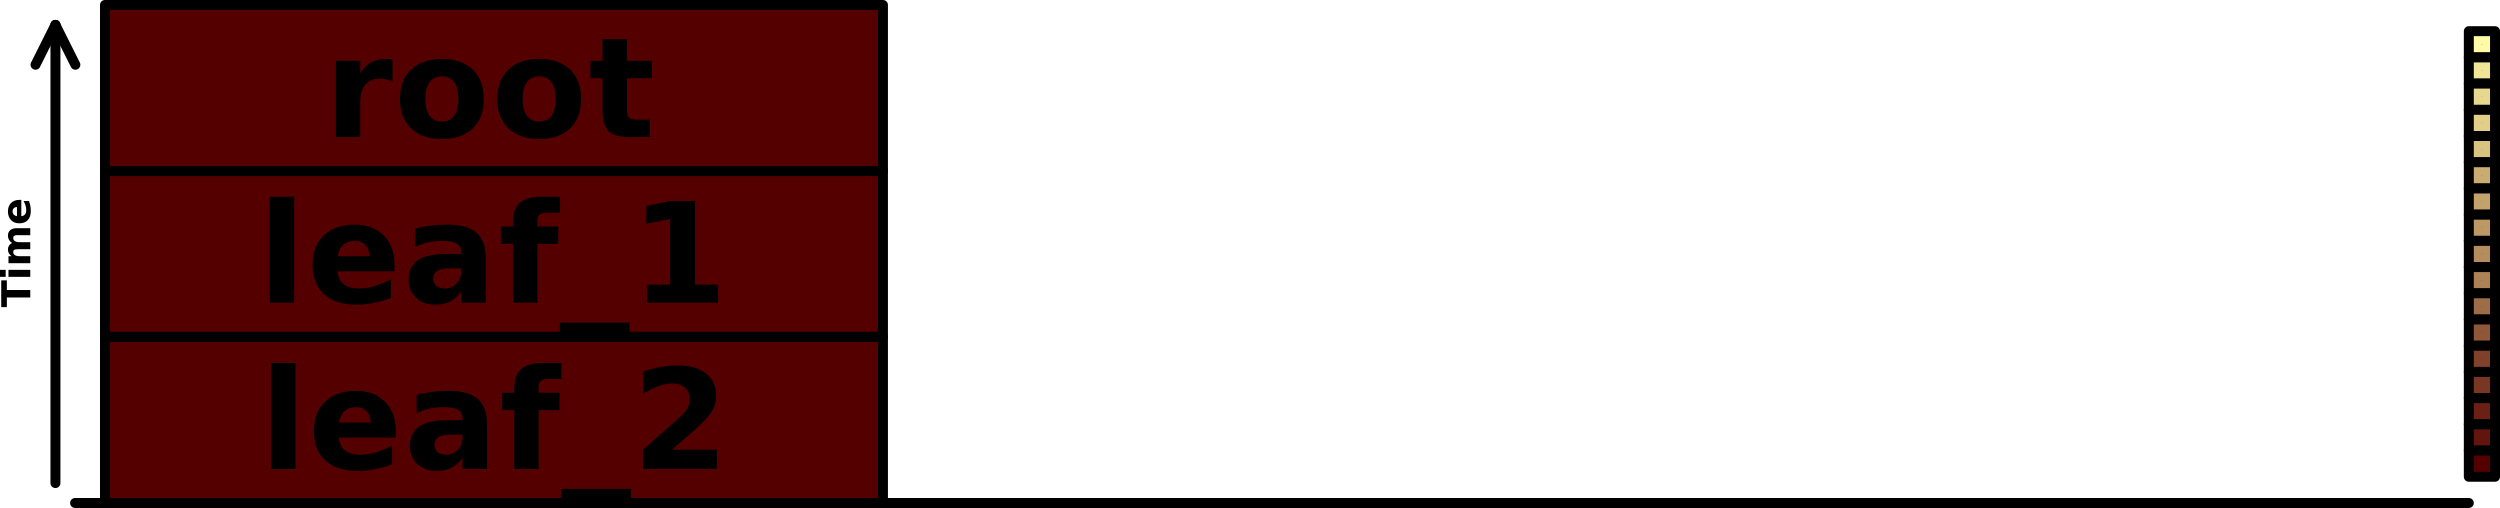
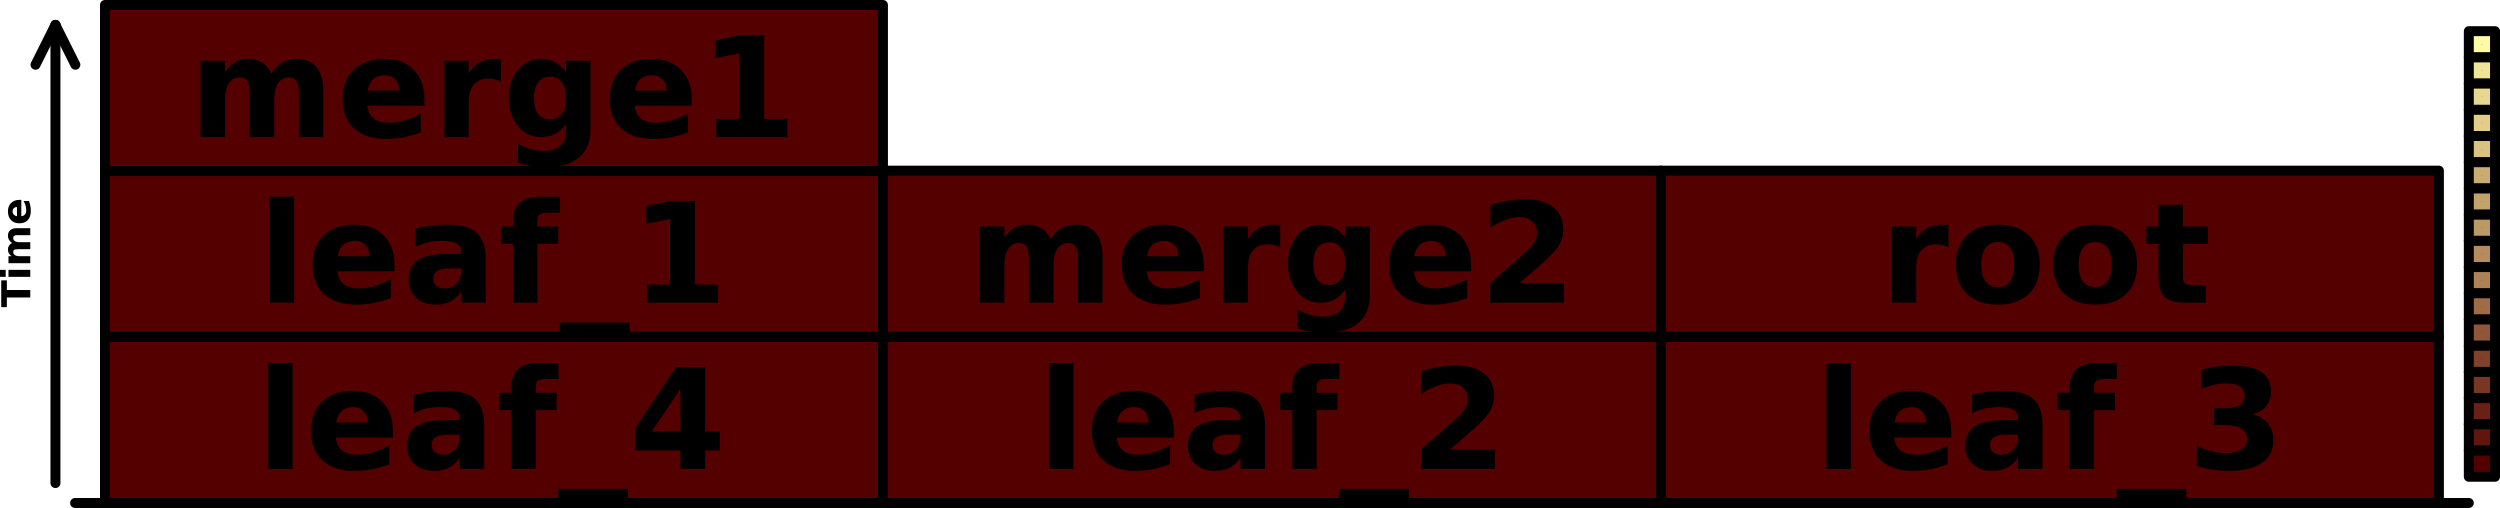
<svg xmlns="http://www.w3.org/2000/svg" xmlns:xlink="http://www.w3.org/1999/xlink" width="502pt" height="102pt" viewBox="0 0 502 102" version="1.1">
  <defs>
    <g>
      <symbol overflow="visible" id="glyph0-0">
        <path style="stroke:none;" d="M 1.422 -0.406 L -5.641 -0.406 L -5.641 -4.406 L 1.422 -4.406 Z M 0.969 -0.844 L 0.969 -3.953 L -5.188 -3.953 L -5.188 -0.844 Z M 0.969 -0.844 " />
      </symbol>
      <symbol overflow="visible" id="glyph0-1">
        <path style="stroke:none;" d="M -5.828 -0.047 L -5.828 -5.422 L -4.703 -5.422 L -4.703 -3.484 L 0 -3.484 L 0 -1.984 L -4.703 -1.984 L -4.703 -0.047 Z M -5.828 -0.047 " />
      </symbol>
      <symbol overflow="visible" id="glyph0-2">
        <path style="stroke:none;" d="M -4.375 -0.672 L -4.375 -2.078 L 0 -2.078 L 0 -0.672 Z M -6.078 -0.672 L -6.078 -2.078 L -4.938 -2.078 L -4.938 -0.672 Z M -6.078 -0.672 " />
      </symbol>
      <symbol overflow="visible" id="glyph0-3">
        <path style="stroke:none;" d="M -3.656 -4.734 C -3.926 -4.91 -4.129 -5.117 -4.266 -5.359 C -4.41 -5.598 -4.484 -5.863 -4.484 -6.156 C -4.484 -6.664 -4.328 -7.051 -4.016 -7.312 C -3.703 -7.57 -3.254 -7.703 -2.672 -7.703 L 0 -7.703 L 0 -6.297 L -2.281 -6.297 C -2.312 -6.297 -2.344 -6.297 -2.375 -6.297 C -2.414 -6.305 -2.473 -6.312 -2.547 -6.312 C -2.859 -6.312 -3.082 -6.266 -3.219 -6.172 C -3.352 -6.078 -3.422 -5.93 -3.422 -5.734 C -3.422 -5.461 -3.312 -5.254 -3.094 -5.109 C -2.875 -4.961 -2.562 -4.891 -2.156 -4.891 L 0 -4.891 L 0 -3.484 L -2.281 -3.484 C -2.77 -3.484 -3.082 -3.441 -3.219 -3.359 C -3.352 -3.273 -3.422 -3.125 -3.422 -2.906 C -3.422 -2.645 -3.312 -2.441 -3.094 -2.297 C -2.875 -2.148 -2.562 -2.078 -2.156 -2.078 L 0 -2.078 L 0 -0.672 L -4.375 -0.672 L -4.375 -2.078 L -3.734 -2.078 C -3.984 -2.242 -4.172 -2.438 -4.297 -2.656 C -4.422 -2.883 -4.484 -3.133 -4.484 -3.406 C -4.484 -3.707 -4.41 -3.973 -4.266 -4.203 C -4.117 -4.43 -3.914 -4.609 -3.656 -4.734 Z M -3.656 -4.734 " />
      </symbol>
      <symbol overflow="visible" id="glyph0-4">
        <path style="stroke:none;" d="M -2.203 -5.047 L -1.797 -5.047 L -1.797 -1.766 C -1.473 -1.805 -1.227 -1.926 -1.062 -2.125 C -0.895 -2.332 -0.812 -2.617 -0.812 -2.984 C -0.812 -3.273 -0.852 -3.57 -0.938 -3.875 C -1.031 -4.188 -1.164 -4.504 -1.344 -4.828 L -0.266 -4.828 C -0.141 -4.504 -0.047 -4.176 0.016 -3.844 C 0.078 -3.508 0.109 -3.176 0.109 -2.844 C 0.109 -2.051 -0.086 -1.438 -0.484 -1 C -0.891 -0.562 -1.457 -0.344 -2.188 -0.344 C -2.895 -0.344 -3.453 -0.555 -3.859 -0.984 C -4.273 -1.422 -4.484 -2.016 -4.484 -2.766 C -4.484 -3.453 -4.273 -4.004 -3.859 -4.422 C -3.441 -4.836 -2.891 -5.047 -2.203 -5.047 Z M -2.672 -3.609 C -2.93 -3.609 -3.141 -3.531 -3.297 -3.375 C -3.461 -3.219 -3.547 -3.016 -3.547 -2.766 C -3.547 -2.492 -3.469 -2.27 -3.312 -2.094 C -3.164 -1.926 -2.953 -1.82 -2.672 -1.781 Z M -2.672 -3.609 " />
      </symbol>
      <symbol overflow="visible" id="glyph1-0">
        <path style="stroke:none;" d="M 0 0.016 L 0 -0.062 L 0.047 -0.062 L 0.047 0.016 Z M 0.016 0.016 L 0.047 0.016 L 0.047 -0.047 L 0.016 -0.047 Z M 0.016 0.016 " />
      </symbol>
      <symbol overflow="visible" id="glyph1-1">
        <path style="stroke:none;" d="M 0.016 -0.016 L 0.016 -0.062 L 0.031 -0.062 L 0.031 -0.016 L 0.047 -0.016 L 0.047 0 L 0.016 0 Z M 0.016 -0.016 " />
      </symbol>
      <symbol overflow="visible" id="glyph1-2">
        <path style="stroke:none;" d="M 0.016 -0.016 L 0.016 0 Z M 0.016 -0.016 " />
      </symbol>
      <symbol overflow="visible" id="glyph1-3">
        <path style="stroke:none;" d="M 0.016 -0.016 L 0.047 -0.016 L 0.047 0 L 0 0 L 0 -0.016 L 0.031 -0.031 C 0.031 -0.031 0.031 -0.035 0.031 -0.047 C 0.02 -0.047 0.016 -0.047 0.016 -0.047 C 0.016 -0.047 0.008 -0.047 0 -0.047 L 0 -0.062 C 0.008 -0.062 0.016 -0.062 0.016 -0.062 C 0.016 -0.062 0.02 -0.062 0.031 -0.062 C 0.031 -0.062 0.031 -0.055 0.031 -0.047 C 0.039 -0.047 0.047 -0.047 0.047 -0.047 C 0.047 -0.035 0.047 -0.031 0.047 -0.031 C 0.047 -0.031 0.039 -0.023 0.031 -0.016 Z M 0.016 -0.016 " />
      </symbol>
      <symbol overflow="visible" id="glyph1-4">
        <path style="stroke:none;" d="M 0.062 0 C 0.062 0 0.055 0 0.047 0 C 0.047 0 0.039 0 0.031 0 C 0.02 0 0.008 0 0 0 C 0 -0.008 0 -0.02 0 -0.031 C 0 -0.039 0 -0.047 0 -0.047 C 0.008 -0.055 0.02 -0.062 0.031 -0.062 C 0.039 -0.062 0.047 -0.062 0.047 -0.062 C 0.047 -0.062 0.051 -0.062 0.062 -0.062 L 0.062 -0.047 C 0.051 -0.047 0.047 -0.047 0.047 -0.047 C 0.035 -0.047 0.023 -0.047 0.016 -0.047 C 0.016 -0.047 0.016 -0.039 0.016 -0.031 C 0.016 -0.02 0.016 -0.016 0.016 -0.016 C 0.023 -0.016 0.031 -0.016 0.031 -0.016 C 0.039 -0.016 0.047 -0.016 0.047 -0.016 L 0.031 -0.016 L 0.031 -0.031 L 0.062 -0.031 Z M 0.062 0 " />
      </symbol>
      <symbol overflow="visible" id="glyph1-5">
        <path style="stroke:none;" d="M 0.031 -0.047 L 0.016 -0.016 L 0.031 -0.016 Z M 0.031 -0.062 L 0.047 -0.062 L 0.047 0 L 0.031 0 L 0.031 -0.016 L 0 -0.016 L 0 -0.031 Z M 0.031 -0.062 " />
      </symbol>
      <symbol overflow="visible" id="glyph1-6">
        <path style="stroke:none;" d="M 0.016 -0.062 L 0.047 -0.062 L 0.047 -0.047 L 0.016 -0.047 C 0.023 -0.047 0.031 -0.047 0.031 -0.047 C 0.039 -0.047 0.047 -0.039 0.047 -0.031 C 0.047 -0.031 0.047 -0.023 0.047 -0.016 C 0.047 -0.016 0.039 -0.008 0.031 0 C 0.02 0 0.016 0 0.016 0 C 0.016 0 0.008 0 0 0 L 0 -0.016 C 0.008 -0.016 0.016 -0.016 0.016 -0.016 C 0.016 -0.016 0.02 -0.016 0.031 -0.016 C 0.031 -0.023 0.031 -0.031 0.031 -0.031 C 0.02 -0.031 0.016 -0.031 0.016 -0.031 Z M 0.016 -0.062 " />
      </symbol>
      <symbol overflow="visible" id="glyph1-7">
        <path style="stroke:none;" d="M 0.031 -0.031 C 0.031 -0.031 0.023 -0.031 0.016 -0.031 C 0.016 -0.031 0.016 -0.023 0.016 -0.016 C 0.023 -0.016 0.031 -0.016 0.031 -0.016 C 0.031 -0.023 0.031 -0.031 0.031 -0.031 Z M 0.047 -0.062 L 0.047 -0.047 C 0.047 -0.047 0.039 -0.047 0.031 -0.047 C 0.031 -0.047 0.023 -0.047 0.016 -0.047 C 0.016 -0.047 0.016 -0.039 0.016 -0.031 C 0.023 -0.039 0.031 -0.047 0.031 -0.047 C 0.039 -0.047 0.047 -0.039 0.047 -0.031 C 0.047 -0.031 0.047 -0.023 0.047 -0.016 C 0.047 -0.016 0.047 -0.008 0.047 0 C 0.047 0 0.039 0 0.031 0 C 0.02 0 0.008 0 0 0 C 0 -0.008 0 -0.02 0 -0.031 C 0 -0.039 0 -0.047 0 -0.047 C 0.008 -0.055 0.02 -0.062 0.031 -0.062 C 0.039 -0.062 0.047 -0.062 0.047 -0.062 Z M 0.047 -0.062 " />
      </symbol>
      <symbol overflow="visible" id="glyph1-8">
        <path style="stroke:none;" d="M 0 -0.062 L 0.047 -0.062 L 0.047 -0.047 L 0.031 0 L 0.016 0 L 0.031 -0.047 L 0 -0.047 Z M 0 -0.062 " />
      </symbol>
      <symbol overflow="visible" id="glyph1-9">
        <path style="stroke:none;" d="M 0 0 L 0 -0.016 C 0.008 -0.016 0.016 -0.016 0.016 -0.016 C 0.023 -0.016 0.031 -0.016 0.031 -0.016 C 0.031 -0.016 0.031 -0.02 0.031 -0.031 C 0.031 -0.02 0.031 -0.016 0.031 -0.016 C 0.02 -0.016 0.008 -0.016 0 -0.016 C 0 -0.023 0 -0.035 0 -0.047 C 0.008 -0.055 0.02 -0.062 0.031 -0.062 C 0.031 -0.062 0.031 -0.055 0.031 -0.047 C 0.039 -0.047 0.047 -0.039 0.047 -0.031 C 0.047 -0.02 0.039 -0.008 0.031 0 C 0.02 0 0.016 0 0.016 0 C 0.016 0 0.008 0 0 0 Z M 0.031 -0.031 C 0.031 -0.031 0.031 -0.035 0.031 -0.047 C 0.02 -0.047 0.016 -0.047 0.016 -0.047 C 0.016 -0.035 0.016 -0.031 0.016 -0.031 C 0.016 -0.031 0.02 -0.031 0.031 -0.031 Z M 0.031 -0.031 " />
      </symbol>
      <symbol overflow="visible" id="glyph1-10">
        <path style="stroke:none;" d="M 0.031 -0.031 C 0.039 -0.031 0.047 -0.023 0.047 -0.016 C 0.047 -0.004 0.039 0 0.031 0 C 0.02 0 0.016 0 0.016 0 C 0.016 0 0.008 0 0 0 L 0 -0.016 C 0.008 -0.016 0.016 -0.016 0.016 -0.016 C 0.023 -0.016 0.031 -0.016 0.031 -0.016 C 0.031 -0.023 0.023 -0.031 0.016 -0.031 C 0.023 -0.031 0.031 -0.031 0.031 -0.031 C 0.031 -0.039 0.031 -0.047 0.031 -0.047 C 0.031 -0.047 0.023 -0.047 0.016 -0.047 C 0.016 -0.047 0.008 -0.047 0 -0.047 L 0 -0.062 C 0.008 -0.062 0.016 -0.062 0.016 -0.062 C 0.016 -0.062 0.02 -0.062 0.031 -0.062 C 0.031 -0.062 0.031 -0.055 0.031 -0.047 C 0.039 -0.047 0.047 -0.047 0.047 -0.047 C 0.047 -0.047 0.047 -0.039 0.047 -0.031 C 0.047 -0.031 0.039 -0.031 0.031 -0.031 Z M 0.031 -0.031 " />
      </symbol>
      <symbol overflow="visible" id="glyph2-0">
        <path style="stroke:none;" d="M 1.391 4.953 L 1.391 -19.75 L 15.391 -19.75 L 15.391 4.953 Z M 2.969 3.391 L 13.844 3.391 L 13.844 -18.172 L 2.969 -18.172 Z M 2.969 3.391 " />
      </symbol>
      <symbol overflow="visible" id="glyph2-1">
        <path style="stroke:none;" d="M 2.359 -21.281 L 7.25 -21.281 L 7.25 0 L 2.359 0 Z M 2.359 -21.281 " />
      </symbol>
      <symbol overflow="visible" id="glyph2-2">
        <path style="stroke:none;" d="M 17.641 -7.703 L 17.641 -6.297 L 6.188 -6.297 C 6.312 -5.148 6.727 -4.289 7.438 -3.719 C 8.145 -3.145 9.141 -2.859 10.422 -2.859 C 11.453 -2.859 12.504 -3.008 13.578 -3.312 C 14.66 -3.625 15.77 -4.086 16.906 -4.703 L 16.906 -0.938 C 15.75 -0.5 14.594 -0.172 13.438 0.047 C 12.281 0.273 11.125 0.391 9.969 0.391 C 7.195 0.391 5.039 -0.312 3.5 -1.719 C 1.969 -3.125 1.203 -5.098 1.203 -7.641 C 1.203 -10.141 1.957 -12.102 3.469 -13.531 C 4.977 -14.969 7.051 -15.688 9.688 -15.688 C 12.094 -15.688 14.02 -14.957 15.469 -13.5 C 16.914 -12.051 17.641 -10.117 17.641 -7.703 Z M 12.609 -9.328 C 12.609 -10.254 12.336 -11 11.797 -11.562 C 11.254 -12.133 10.547 -12.422 9.672 -12.422 C 8.723 -12.422 7.953 -12.156 7.359 -11.625 C 6.766 -11.094 6.395 -10.328 6.25 -9.328 Z M 12.609 -9.328 " />
      </symbol>
      <symbol overflow="visible" id="glyph2-3">
        <path style="stroke:none;" d="M 9.219 -6.891 C 8.195 -6.891 7.426 -6.719 6.906 -6.375 C 6.395 -6.031 6.141 -5.52 6.141 -4.844 C 6.141 -4.219 6.348 -3.727 6.766 -3.375 C 7.18 -3.031 7.754 -2.859 8.484 -2.859 C 9.41 -2.859 10.188 -3.188 10.812 -3.844 C 11.445 -4.508 11.766 -5.336 11.766 -6.328 L 11.766 -6.891 Z M 16.688 -8.734 L 16.688 0 L 11.766 0 L 11.766 -2.266 C 11.109 -1.336 10.367 -0.66 9.547 -0.234 C 8.723 0.18 7.723 0.391 6.547 0.391 C 4.961 0.391 3.676 -0.066 2.688 -0.984 C 1.695 -1.91 1.203 -3.113 1.203 -4.594 C 1.203 -6.383 1.816 -7.695 3.047 -8.531 C 4.285 -9.375 6.227 -9.797 8.875 -9.797 L 11.766 -9.797 L 11.766 -10.188 C 11.766 -10.957 11.457 -11.52 10.844 -11.875 C 10.227 -12.238 9.273 -12.422 7.984 -12.422 C 6.93 -12.422 5.953 -12.316 5.047 -12.109 C 4.148 -11.898 3.316 -11.586 2.547 -11.172 L 2.547 -14.906 C 3.586 -15.156 4.633 -15.348 5.688 -15.484 C 6.75 -15.617 7.812 -15.688 8.875 -15.688 C 11.633 -15.688 13.625 -15.141 14.844 -14.047 C 16.07 -12.961 16.688 -11.191 16.688 -8.734 Z M 16.688 -8.734 " />
      </symbol>
      <symbol overflow="visible" id="glyph2-4">
        <path style="stroke:none;" d="M 12.422 -21.281 L 12.422 -18.062 L 9.719 -18.062 C 9.031 -18.062 8.547 -17.938 8.266 -17.688 C 7.992 -17.438 7.859 -17 7.859 -16.375 L 7.859 -15.312 L 12.047 -15.312 L 12.047 -11.812 L 7.859 -11.812 L 7.859 0 L 2.969 0 L 2.969 -11.812 L 0.531 -11.812 L 0.531 -15.312 L 2.969 -15.312 L 2.969 -16.375 C 2.969 -18.039 3.43 -19.273 4.359 -20.078 C 5.285 -20.879 6.727 -21.281 8.688 -21.281 Z M 12.422 -21.281 " />
      </symbol>
      <symbol overflow="visible" id="glyph2-5">
        <path style="stroke:none;" d="M 14 4 L 14 6.609 L 0 6.609 L 0 4 Z M 14 4 " />
      </symbol>
      <symbol overflow="visible" id="glyph2-6">
-         <path style="stroke:none;" d="M 8.062 -3.875 L 17.047 -3.875 L 17.047 0 L 2.219 0 L 2.219 -3.875 L 9.672 -10.453 C 10.336 -11.047 10.828 -11.629 11.141 -12.203 C 11.461 -12.785 11.625 -13.383 11.625 -14 C 11.625 -14.957 11.301 -15.727 10.656 -16.312 C 10.008 -16.895 9.156 -17.188 8.094 -17.188 C 7.27 -17.188 6.367 -17.008 5.391 -16.656 C 4.422 -16.312 3.379 -15.789 2.266 -15.094 L 2.266 -19.578 C 3.453 -19.973 4.625 -20.27 5.781 -20.469 C 6.938 -20.676 8.07 -20.781 9.188 -20.781 C 11.633 -20.781 13.531 -20.242 14.875 -19.172 C 16.227 -18.098 16.906 -16.598 16.906 -14.672 C 16.906 -13.555 16.617 -12.52 16.047 -11.562 C 15.473 -10.602 14.266 -9.316 12.422 -7.703 Z M 8.062 -3.875 " />
+         <path style="stroke:none;" d="M 10.312 -16.078 L 4.547 -7.531 L 10.312 -7.531 Z M 9.438 -20.406 L 15.281 -20.406 L 15.281 -7.531 L 18.203 -7.531 L 18.203 -3.719 L 15.281 -3.719 L 15.281 0 L 10.312 0 L 10.312 -3.719 L 1.266 -3.719 L 1.266 -8.234 Z M 9.438 -20.406 " />
      </symbol>
      <symbol overflow="visible" id="glyph2-7">
        <path style="stroke:none;" d="M 3.281 -3.641 L 7.938 -3.641 L 7.938 -16.828 L 3.156 -15.844 L 3.156 -19.422 L 7.906 -20.406 L 12.906 -20.406 L 12.906 -3.641 L 17.562 -3.641 L 17.562 0 L 3.281 0 Z M 3.281 -3.641 " />
      </symbol>
      <symbol overflow="visible" id="glyph2-8">
+         <path style="stroke:none;" d="M 16.547 -12.766 C 17.16 -13.711 17.895 -14.438 18.75 -14.938 C 19.602 -15.438 20.539 -15.688 21.562 -15.688 C 23.32 -15.688 24.66 -15.141 25.578 -14.047 C 26.504 -12.961 26.969 -11.391 26.969 -9.328 L 26.969 0 L 22.047 0 L 22.047 -7.984 C 22.047 -8.098 22.047 -8.219 22.047 -8.344 C 22.055 -8.477 22.062 -8.664 22.062 -8.906 C 22.062 -9.988 21.898 -10.77 21.578 -11.25 C 21.266 -11.738 20.754 -11.984 20.047 -11.984 C 19.117 -11.984 18.398 -11.598 17.891 -10.828 C 17.379 -10.066 17.117 -8.961 17.109 -7.516 L 17.109 0 L 12.188 0 L 12.188 -7.984 C 12.188 -9.68 12.039 -10.77 11.75 -11.25 C 11.457 -11.738 10.938 -11.984 10.188 -11.984 C 9.25 -11.984 8.523 -11.598 8.016 -10.828 C 7.504 -10.066 7.25 -8.969 7.25 -7.531 L 7.25 0 L 2.328 0 L 2.328 -15.312 L 7.25 -15.312 L 7.25 -13.078 C 7.852 -13.941 8.539 -14.594 9.312 -15.031 C 10.094 -15.469 10.953 -15.688 11.891 -15.688 C 12.953 -15.688 13.891 -15.43 14.703 -14.922 C 15.516 -14.41 16.129 -13.691 16.547 -12.766 Z M 16.547 -12.766 " />
+       </symbol>
+       <symbol overflow="visible" id="glyph2-9">
        <path style="stroke:none;" d="M 13.734 -11.141 C 13.297 -11.336 12.863 -11.484 12.438 -11.578 C 12.02 -11.68 11.598 -11.734 11.172 -11.734 C 9.91 -11.734 8.941 -11.328 8.266 -10.516 C 7.586 -9.711 7.25 -8.562 7.25 -7.062 L 7.25 0 L 2.359 0 L 2.359 -15.312 L 7.25 -15.312 L 7.25 -12.797 C 7.875 -13.797 8.594 -14.523 9.406 -14.984 C 10.227 -15.453 11.207 -15.688 12.344 -15.688 C 12.508 -15.688 12.688 -15.676 12.875 -15.656 C 13.07 -15.645 13.352 -15.617 13.719 -15.578 Z M 13.734 -11.141 " />
      </symbol>
-       <symbol overflow="visible" id="glyph2-9">
+       <symbol overflow="visible" id="glyph2-10">
+         <path style="stroke:none;" d="M 12.766 -2.594 C 12.098 -1.707 11.359 -1.051 10.547 -0.625 C 9.734 -0.207 8.789 0 7.719 0 C 5.852 0 4.312 -0.734 3.094 -2.203 C 1.875 -3.68 1.266 -5.555 1.266 -7.828 C 1.266 -10.117 1.875 -11.992 3.094 -13.453 C 4.312 -14.922 5.852 -15.656 7.719 -15.656 C 8.789 -15.656 9.734 -15.441 10.547 -15.016 C 11.359 -14.598 12.098 -13.941 12.766 -13.047 L 12.766 -15.312 L 17.688 -15.312 L 17.688 -1.547 C 17.688 0.91 16.91 2.789 15.359 4.094 C 13.805 5.395 11.551 6.047 8.594 6.047 C 7.645 6.047 6.723 5.973 5.828 5.828 C 4.93 5.68 4.031 5.457 3.125 5.156 L 3.125 1.344 C 3.988 1.832 4.828 2.195 5.641 2.438 C 6.461 2.676 7.289 2.797 8.125 2.797 C 9.727 2.797 10.898 2.445 11.641 1.75 C 12.391 1.051 12.766 -0.047 12.766 -1.547 Z M 9.547 -12.125 C 8.535 -12.125 7.742 -11.75 7.172 -11 C 6.609 -10.258 6.328 -9.203 6.328 -7.828 C 6.328 -6.43 6.598 -5.367 7.141 -4.641 C 7.691 -3.922 8.492 -3.562 9.547 -3.562 C 10.566 -3.562 11.359 -3.93 11.922 -4.672 C 12.484 -5.422 12.766 -6.473 12.766 -7.828 C 12.766 -9.203 12.484 -10.258 11.922 -11 C 11.359 -11.75 10.566 -12.125 9.547 -12.125 Z M 9.547 -12.125 " />
+       </symbol>
+       <symbol overflow="visible" id="glyph2-11">
+         <path style="stroke:none;" d="M 8.062 -3.875 L 17.047 -3.875 L 17.047 0 L 2.219 0 L 2.219 -3.875 L 9.672 -10.453 C 10.336 -11.047 10.828 -11.629 11.141 -12.203 C 11.461 -12.785 11.625 -13.383 11.625 -14 C 11.625 -14.957 11.301 -15.727 10.656 -16.312 C 10.008 -16.895 9.156 -17.188 8.094 -17.188 C 7.27 -17.188 6.367 -17.008 5.391 -16.656 C 4.422 -16.312 3.379 -15.789 2.266 -15.094 L 2.266 -19.578 C 3.453 -19.973 4.625 -20.27 5.781 -20.469 C 6.938 -20.676 8.07 -20.781 9.188 -20.781 C 11.633 -20.781 13.531 -20.242 14.875 -19.172 C 16.227 -18.098 16.906 -16.598 16.906 -14.672 C 16.906 -13.555 16.617 -12.52 16.047 -11.562 C 15.473 -10.602 14.266 -9.316 12.422 -7.703 Z M 8.062 -3.875 " />
+       </symbol>
+       <symbol overflow="visible" id="glyph2-12">
+         <path style="stroke:none;" d="M 13.047 -11 C 14.422 -10.645 15.461 -10.023 16.172 -9.141 C 16.891 -8.266 17.25 -7.148 17.25 -5.797 C 17.25 -3.773 16.473 -2.238 14.922 -1.188 C 13.379 -0.133 11.125 0.391 8.156 0.391 C 7.102 0.391 6.051 0.305 5 0.141 C 3.945 -0.023 2.906 -0.273 1.875 -0.609 L 1.875 -4.672 C 2.852 -4.18 3.828 -3.812 4.797 -3.562 C 5.773 -3.312 6.734 -3.188 7.672 -3.188 C 9.066 -3.188 10.133 -3.426 10.875 -3.906 C 11.613 -4.395 11.984 -5.086 11.984 -5.984 C 11.984 -6.922 11.602 -7.625 10.844 -8.094 C 10.082 -8.57 8.961 -8.812 7.484 -8.812 L 5.375 -8.812 L 5.375 -12.203 L 7.594 -12.203 C 8.914 -12.203 9.898 -12.41 10.547 -12.828 C 11.191 -13.242 11.516 -13.875 11.516 -14.719 C 11.516 -15.508 11.195 -16.117 10.562 -16.547 C 9.938 -16.973 9.051 -17.188 7.906 -17.188 C 7.051 -17.188 6.191 -17.086 5.328 -16.891 C 4.461 -16.703 3.602 -16.422 2.75 -16.047 L 2.75 -19.906 C 3.789 -20.195 4.82 -20.414 5.844 -20.562 C 6.863 -20.707 7.863 -20.781 8.844 -20.781 C 11.5 -20.781 13.484 -20.344 14.797 -19.469 C 16.117 -18.602 16.781 -17.297 16.781 -15.547 C 16.781 -14.348 16.461 -13.367 15.828 -12.609 C 15.203 -11.848 14.273 -11.312 13.047 -11 Z M 13.047 -11 " />
+       </symbol>
+       <symbol overflow="visible" id="glyph2-13">
        <path style="stroke:none;" d="M 9.641 -12.188 C 8.555 -12.188 7.727 -11.797 7.156 -11.016 C 6.582 -10.234 6.297 -9.109 6.297 -7.641 C 6.297 -6.172 6.582 -5.047 7.156 -4.266 C 7.727 -3.492 8.555 -3.109 9.641 -3.109 C 10.703 -3.109 11.516 -3.492 12.078 -4.266 C 12.648 -5.047 12.938 -6.172 12.938 -7.641 C 12.938 -9.109 12.648 -10.234 12.078 -11.016 C 11.516 -11.797 10.703 -12.188 9.641 -12.188 Z M 9.641 -15.688 C 12.273 -15.688 14.332 -14.973 15.812 -13.547 C 17.289 -12.129 18.031 -10.16 18.031 -7.641 C 18.031 -5.129 17.289 -3.16 15.812 -1.734 C 14.332 -0.316 12.273 0.391 9.641 0.391 C 6.992 0.391 4.926 -0.316 3.438 -1.734 C 1.945 -3.16 1.203 -5.129 1.203 -7.641 C 1.203 -10.16 1.945 -12.129 3.438 -13.547 C 4.926 -14.973 6.992 -15.688 9.641 -15.688 Z M 9.641 -15.688 " />
      </symbol>
-       <symbol overflow="visible" id="glyph2-10">
+       <symbol overflow="visible" id="glyph2-14">
        <path style="stroke:none;" d="M 7.703 -19.656 L 7.703 -15.312 L 12.75 -15.312 L 12.75 -11.812 L 7.703 -11.812 L 7.703 -5.312 C 7.703 -4.602 7.844 -4.125 8.125 -3.875 C 8.406 -3.625 8.961 -3.5 9.797 -3.5 L 12.312 -3.5 L 12.312 0 L 8.125 0 C 6.188 0 4.812 -0.398 4 -1.203 C 3.195 -2.016 2.797 -3.383 2.797 -5.312 L 2.797 -11.812 L 0.375 -11.812 L 0.375 -15.312 L 2.797 -15.312 L 2.797 -19.656 Z M 7.703 -19.656 " />
      </symbol>
    </g>
  </defs>
  <g id="surface1">
    <path style="fill:none;stroke-width:2;stroke-linecap:round;stroke-linejoin:round;stroke:rgb(0%,0%,0%);stroke-opacity:1;stroke-miterlimit:10;" d="M 11.133 97 L 11.133 5 " />
    <path style="fill:none;stroke-width:2;stroke-linecap:round;stroke-linejoin:round;stroke:rgb(0%,0%,0%);stroke-opacity:1;stroke-miterlimit:10;" d="M 11.133 5 L 7.133 13 " />
    <path style="fill:none;stroke-width:2;stroke-linecap:round;stroke-linejoin:round;stroke:rgb(0%,0%,0%);stroke-opacity:1;stroke-miterlimit:10;" d="M 11.133 5 L 15.133 13 " />
    <g style="fill:rgb(0%,0%,0%);fill-opacity:1;">
      <use xlink:href="#glyph0-1" x="6.078" y="61.719" />
      <use xlink:href="#glyph0-2" x="6.078" y="56.262" />
      <use xlink:href="#glyph0-3" x="6.078" y="53.52" />
      <use xlink:href="#glyph0-4" x="6.078" y="45.184" />
    </g>
    <path style="fill-rule:nonzero;fill:rgb(100%,98.039%,64.706%);fill-opacity:1;stroke-width:2;stroke-linecap:round;stroke-linejoin:round;stroke:rgb(0%,0%,0%);stroke-opacity:1;stroke-miterlimit:10;" d="M 495.738 6.262 L 501 6.262 L 501 11.523 L 495.738 11.523 Z M 495.738 6.262 " />
    <g style="fill:rgb(0%,0%,0%);fill-opacity:1;">
      <use xlink:href="#glyph1-1" x="498.262" y="8.922" />
      <use xlink:href="#glyph1-2" x="498.319" y="8.922" />
      <use xlink:href="#glyph1-3" x="498.35" y="8.922" />
      <use xlink:href="#glyph1-4" x="498.407" y="8.922" />
    </g>
    <path style="fill-rule:nonzero;fill:rgb(94.118%,89.412%,58.824%);fill-opacity:1;stroke-width:2;stroke-linecap:round;stroke-linejoin:round;stroke:rgb(0%,0%,0%);stroke-opacity:1;stroke-miterlimit:10;" d="M 495.738 11.527 L 501 11.527 L 501 16.789 L 495.738 16.789 Z M 495.738 11.527 " />
    <g style="fill:rgb(0%,0%,0%);fill-opacity:1;">
      <use xlink:href="#glyph1-1" x="498.262" y="14.188" />
      <use xlink:href="#glyph1-2" x="498.319" y="14.188" />
      <use xlink:href="#glyph1-5" x="498.35" y="14.188" />
      <use xlink:href="#glyph1-4" x="498.407" y="14.188" />
    </g>
    <path style="fill-rule:nonzero;fill:rgb(90.98%,84.706%,56.078%);fill-opacity:1;stroke-width:2;stroke-linecap:round;stroke-linejoin:round;stroke:rgb(0%,0%,0%);stroke-opacity:1;stroke-miterlimit:10;" d="M 495.738 16.789 L 501 16.789 L 501 22.051 L 495.738 22.051 Z M 495.738 16.789 " />
    <g style="fill:rgb(0%,0%,0%);fill-opacity:1;">
      <use xlink:href="#glyph1-1" x="498.262" y="19.449" />
      <use xlink:href="#glyph1-2" x="498.319" y="19.449" />
      <use xlink:href="#glyph1-6" x="498.35" y="19.449" />
      <use xlink:href="#glyph1-4" x="498.407" y="19.449" />
    </g>
    <path style="fill-rule:nonzero;fill:rgb(88.627%,80.784%,53.725%);fill-opacity:1;stroke-width:2;stroke-linecap:round;stroke-linejoin:round;stroke:rgb(0%,0%,0%);stroke-opacity:1;stroke-miterlimit:10;" d="M 495.738 22.051 L 501 22.051 L 501 27.312 L 495.738 27.312 Z M 495.738 22.051 " />
    <g style="fill:rgb(0%,0%,0%);fill-opacity:1;">
      <use xlink:href="#glyph1-1" x="498.262" y="24.711" />
      <use xlink:href="#glyph1-2" x="498.319" y="24.711" />
      <use xlink:href="#glyph1-7" x="498.35" y="24.711" />
      <use xlink:href="#glyph1-4" x="498.407" y="24.711" />
    </g>
    <path style="fill-rule:nonzero;fill:rgb(85.098%,76.471%,50.588%);fill-opacity:1;stroke-width:2;stroke-linecap:round;stroke-linejoin:round;stroke:rgb(0%,0%,0%);stroke-opacity:1;stroke-miterlimit:10;" d="M 495.738 27.316 L 501 27.316 L 501 32.578 L 495.738 32.578 Z M 495.738 27.316 " />
    <g style="fill:rgb(0%,0%,0%);fill-opacity:1;">
      <use xlink:href="#glyph1-1" x="498.262" y="29.977" />
      <use xlink:href="#glyph1-2" x="498.319" y="29.977" />
      <use xlink:href="#glyph1-8" x="498.35" y="29.977" />
      <use xlink:href="#glyph1-4" x="498.407" y="29.977" />
    </g>
    <path style="fill-rule:nonzero;fill:rgb(79.216%,67.451%,44.706%);fill-opacity:1;stroke-width:2;stroke-linecap:round;stroke-linejoin:round;stroke:rgb(0%,0%,0%);stroke-opacity:1;stroke-miterlimit:10;" d="M 495.738 32.578 L 501 32.578 L 501 37.84 L 495.738 37.84 Z M 495.738 32.578 " />
    <g style="fill:rgb(0%,0%,0%);fill-opacity:1;">
      <use xlink:href="#glyph1-1" x="498.262" y="35.238" />
      <use xlink:href="#glyph1-2" x="498.319" y="35.238" />
      <use xlink:href="#glyph1-9" x="498.35" y="35.238" />
      <use xlink:href="#glyph1-4" x="498.407" y="35.238" />
    </g>
    <path style="fill-rule:nonzero;fill:rgb(76.471%,63.922%,41.961%);fill-opacity:1;stroke-width:2;stroke-linecap:round;stroke-linejoin:round;stroke:rgb(0%,0%,0%);stroke-opacity:1;stroke-miterlimit:10;" d="M 495.738 37.844 L 501 37.844 L 501 43.105 L 495.738 43.105 Z M 495.738 37.844 " />
    <g style="fill:rgb(0%,0%,0%);fill-opacity:1;">
      <use xlink:href="#glyph1-3" x="498.305" y="40.504" />
      <use xlink:href="#glyph1-4" x="498.362" y="40.504" />
    </g>
    <path style="fill-rule:nonzero;fill:rgb(73.725%,59.608%,39.216%);fill-opacity:1;stroke-width:2;stroke-linecap:round;stroke-linejoin:round;stroke:rgb(0%,0%,0%);stroke-opacity:1;stroke-miterlimit:10;" d="M 495.738 43.105 L 501 43.105 L 501 48.367 L 495.738 48.367 Z M 495.738 43.105 " />
    <g style="fill:rgb(0%,0%,0%);fill-opacity:1;">
      <use xlink:href="#glyph1-3" x="498.262" y="45.766" />
      <use xlink:href="#glyph1-2" x="498.319" y="45.766" />
      <use xlink:href="#glyph1-1" x="498.35" y="45.766" />
      <use xlink:href="#glyph1-4" x="498.407" y="45.766" />
    </g>
    <path style="fill-rule:nonzero;fill:rgb(70.588%,54.902%,36.471%);fill-opacity:1;stroke-width:2;stroke-linecap:round;stroke-linejoin:round;stroke:rgb(0%,0%,0%);stroke-opacity:1;stroke-miterlimit:10;" d="M 495.738 48.367 L 501 48.367 L 501 53.629 L 495.738 53.629 Z M 495.738 48.367 " />
    <g style="fill:rgb(0%,0%,0%);fill-opacity:1;">
      <use xlink:href="#glyph1-3" x="498.262" y="51.027" />
      <use xlink:href="#glyph1-2" x="498.319" y="51.027" />
      <use xlink:href="#glyph1-3" x="498.35" y="51.027" />
      <use xlink:href="#glyph1-4" x="498.407" y="51.027" />
    </g>
    <path style="fill-rule:nonzero;fill:rgb(68.235%,50.98%,34.118%);fill-opacity:1;stroke-width:2;stroke-linecap:round;stroke-linejoin:round;stroke:rgb(0%,0%,0%);stroke-opacity:1;stroke-miterlimit:10;" d="M 495.738 53.633 L 501 53.633 L 501 58.895 L 495.738 58.895 Z M 495.738 53.633 " />
    <g style="fill:rgb(0%,0%,0%);fill-opacity:1;">
      <use xlink:href="#glyph1-3" x="498.262" y="56.293" />
      <use xlink:href="#glyph1-2" x="498.319" y="56.293" />
      <use xlink:href="#glyph1-10" x="498.35" y="56.293" />
      <use xlink:href="#glyph1-4" x="498.407" y="56.293" />
    </g>
    <path style="fill-rule:nonzero;fill:rgb(61.961%,42.353%,27.843%);fill-opacity:1;stroke-width:2;stroke-linecap:round;stroke-linejoin:round;stroke:rgb(0%,0%,0%);stroke-opacity:1;stroke-miterlimit:10;" d="M 495.738 58.895 L 501 58.895 L 501 64.156 L 495.738 64.156 Z M 495.738 58.895 " />
    <g style="fill:rgb(0%,0%,0%);fill-opacity:1;">
      <use xlink:href="#glyph1-3" x="498.262" y="61.555" />
      <use xlink:href="#glyph1-2" x="498.319" y="61.555" />
      <use xlink:href="#glyph1-6" x="498.35" y="61.555" />
      <use xlink:href="#glyph1-4" x="498.407" y="61.555" />
    </g>
    <path style="fill-rule:nonzero;fill:rgb(56.078%,33.725%,22.353%);fill-opacity:1;stroke-width:2;stroke-linecap:round;stroke-linejoin:round;stroke:rgb(0%,0%,0%);stroke-opacity:1;stroke-miterlimit:10;" d="M 495.738 64.156 L 501 64.156 L 501 69.418 L 495.738 69.418 Z M 495.738 64.156 " />
    <g style="fill:rgb(0%,0%,0%);fill-opacity:1;">
      <use xlink:href="#glyph1-3" x="498.262" y="66.816" />
      <use xlink:href="#glyph1-2" x="498.319" y="66.816" />
      <use xlink:href="#glyph1-8" x="498.35" y="66.816" />
      <use xlink:href="#glyph1-4" x="498.407" y="66.816" />
    </g>
    <path style="fill-rule:nonzero;fill:rgb(50.196%,25.49%,16.863%);fill-opacity:1;stroke-width:2;stroke-linecap:round;stroke-linejoin:round;stroke:rgb(0%,0%,0%);stroke-opacity:1;stroke-miterlimit:10;" d="M 495.738 69.422 L 501 69.422 L 501 74.684 L 495.738 74.684 Z M 495.738 69.422 " />
    <g style="fill:rgb(0%,0%,0%);fill-opacity:1;">
      <use xlink:href="#glyph1-3" x="498.262" y="72.082" />
      <use xlink:href="#glyph1-2" x="498.319" y="72.082" />
      <use xlink:href="#glyph1-9" x="498.35" y="72.082" />
      <use xlink:href="#glyph1-4" x="498.407" y="72.082" />
    </g>
    <path style="fill-rule:nonzero;fill:rgb(47.451%,21.176%,13.725%);fill-opacity:1;stroke-width:2;stroke-linecap:round;stroke-linejoin:round;stroke:rgb(0%,0%,0%);stroke-opacity:1;stroke-miterlimit:10;" d="M 495.738 74.684 L 501 74.684 L 501 79.945 L 495.738 79.945 Z M 495.738 74.684 " />
    <g style="fill:rgb(0%,0%,0%);fill-opacity:1;">
      <use xlink:href="#glyph1-10" x="498.305" y="77.344" />
      <use xlink:href="#glyph1-4" x="498.362" y="77.344" />
    </g>
    <path style="fill-rule:nonzero;fill:rgb(41.961%,12.549%,8.627%);fill-opacity:1;stroke-width:2;stroke-linecap:round;stroke-linejoin:round;stroke:rgb(0%,0%,0%);stroke-opacity:1;stroke-miterlimit:10;" d="M 495.738 79.949 L 501 79.949 L 501 85.211 L 495.738 85.211 Z M 495.738 79.949 " />
    <g style="fill:rgb(0%,0%,0%);fill-opacity:1;">
      <use xlink:href="#glyph1-10" x="498.262" y="82.605" />
      <use xlink:href="#glyph1-2" x="498.319" y="82.605" />
      <use xlink:href="#glyph1-3" x="498.35" y="82.605" />
      <use xlink:href="#glyph1-4" x="498.407" y="82.605" />
    </g>
    <path style="fill-rule:nonzero;fill:rgb(38.039%,8.235%,5.098%);fill-opacity:1;stroke-width:2;stroke-linecap:round;stroke-linejoin:round;stroke:rgb(0%,0%,0%);stroke-opacity:1;stroke-miterlimit:10;" d="M 495.738 85.211 L 501 85.211 L 501 90.473 L 495.738 90.473 Z M 495.738 85.211 " />
    <g style="fill:rgb(0%,0%,0%);fill-opacity:1;">
      <use xlink:href="#glyph1-10" x="498.262" y="87.871" />
      <use xlink:href="#glyph1-2" x="498.319" y="87.871" />
      <use xlink:href="#glyph1-10" x="498.35" y="87.871" />
      <use xlink:href="#glyph1-4" x="498.407" y="87.871" />
    </g>
    <path style="fill-rule:nonzero;fill:rgb(32.941%,0%,0%);fill-opacity:1;stroke-width:2;stroke-linecap:round;stroke-linejoin:round;stroke:rgb(0%,0%,0%);stroke-opacity:1;stroke-miterlimit:10;" d="M 495.738 90.473 L 501 90.473 L 501 95.734 L 495.738 95.734 Z M 495.738 90.473 " />
    <g style="fill:rgb(0%,0%,0%);fill-opacity:1;">
      <use xlink:href="#glyph1-10" x="498.262" y="93.133" />
      <use xlink:href="#glyph1-2" x="498.319" y="93.133" />
      <use xlink:href="#glyph1-6" x="498.35" y="93.133" />
      <use xlink:href="#glyph1-4" x="498.407" y="93.133" />
    </g>
    <path style="fill-rule:nonzero;fill:rgb(32.941%,0%,0%);fill-opacity:1;stroke-width:2;stroke-linecap:round;stroke-linejoin:round;stroke:rgb(0%,0%,0%);stroke-opacity:1;stroke-miterlimit:10;" d="M 21.078 67.648 L 177.297 67.648 L 177.297 101 L 21.078 101 Z M 21.078 67.648 " />
    <g style="fill:rgb(0%,0%,0%);fill-opacity:1;">
-       <use xlink:href="#glyph2-1" x="52.078" y="94.168" />
-       <use xlink:href="#glyph2-2" x="61.826" y="94.168" />
-       <use xlink:href="#glyph2-3" x="81.113" y="94.168" />
-       <use xlink:href="#glyph2-4" x="100.302" y="94.168" />
-       <use xlink:href="#glyph2-5" x="112.674" y="94.168" />
-       <use xlink:href="#glyph2-6" x="126.893" y="94.168" />
+       <use xlink:href="#glyph2-1" x="51.5" y="94.168" />
+       <use xlink:href="#glyph2-2" x="61.248" y="94.168" />
+       <use xlink:href="#glyph2-3" x="80.535" y="94.168" />
+       <use xlink:href="#glyph2-4" x="99.724" y="94.168" />
+       <use xlink:href="#glyph2-5" x="112.096" y="94.168" />
+       <use xlink:href="#glyph2-6" x="126.315" y="94.168" />
    </g>
    <path style="fill-rule:nonzero;fill:rgb(32.941%,0%,0%);fill-opacity:1;stroke-width:2;stroke-linecap:round;stroke-linejoin:round;stroke:rgb(0%,0%,0%);stroke-opacity:1;stroke-miterlimit:10;" d="M 21.078 34.266 L 177.297 34.266 L 177.297 67.617 L 21.078 67.617 Z M 21.078 34.266 " />
    <g style="fill:rgb(0%,0%,0%);fill-opacity:1;">
      <use xlink:href="#glyph2-1" x="51.82" y="60.785" />
      <use xlink:href="#glyph2-2" x="61.568" y="60.785" />
      <use xlink:href="#glyph2-3" x="80.855" y="60.785" />
      <use xlink:href="#glyph2-4" x="100.045" y="60.785" />
      <use xlink:href="#glyph2-5" x="112.417" y="60.785" />
      <use xlink:href="#glyph2-7" x="126.635" y="60.785" />
    </g>
    <path style="fill-rule:nonzero;fill:rgb(32.941%,0%,0%);fill-opacity:1;stroke-width:2;stroke-linecap:round;stroke-linejoin:round;stroke:rgb(0%,0%,0%);stroke-opacity:1;stroke-miterlimit:10;" d="M 21.078 1 L 177.297 1 L 177.297 34.352 L 21.078 34.352 Z M 21.078 1 " />
    <g style="fill:rgb(0%,0%,0%);fill-opacity:1;">
-       <use xlink:href="#glyph2-8" x="65.086" y="27.52" />
-       <use xlink:href="#glyph2-9" x="79.11" y="27.52" />
-       <use xlink:href="#glyph2-9" x="98.647" y="27.52" />
-       <use xlink:href="#glyph2-10" x="118.184" y="27.52" />
+       <use xlink:href="#glyph2-8" x="37.949" y="27.52" />
+       <use xlink:href="#glyph2-2" x="67.581" y="27.52" />
+       <use xlink:href="#glyph2-9" x="86.868" y="27.52" />
+       <use xlink:href="#glyph2-10" x="100.892" y="27.52" />
+       <use xlink:href="#glyph2-2" x="121.248" y="27.52" />
+       <use xlink:href="#glyph2-7" x="140.535" y="27.52" />
+     </g>
+     <path style="fill-rule:nonzero;fill:rgb(32.941%,0%,0%);fill-opacity:1;stroke-width:2;stroke-linecap:round;stroke-linejoin:round;stroke:rgb(0%,0%,0%);stroke-opacity:1;stroke-miterlimit:10;" d="M 177.297 67.648 L 333.516 67.648 L 333.516 101 L 177.297 101 Z M 177.297 67.648 " />
+     <g style="fill:rgb(0%,0%,0%);fill-opacity:1;">
+       <use xlink:href="#glyph2-1" x="208.297" y="94.168" />
+       <use xlink:href="#glyph2-2" x="218.044" y="94.168" />
+       <use xlink:href="#glyph2-3" x="237.331" y="94.168" />
+       <use xlink:href="#glyph2-4" x="256.521" y="94.168" />
+       <use xlink:href="#glyph2-5" x="268.893" y="94.168" />
+       <use xlink:href="#glyph2-11" x="283.112" y="94.168" />
+     </g>
+     <path style="fill-rule:nonzero;fill:rgb(32.941%,0%,0%);fill-opacity:1;stroke-width:2;stroke-linecap:round;stroke-linejoin:round;stroke:rgb(0%,0%,0%);stroke-opacity:1;stroke-miterlimit:10;" d="M 177.297 34.266 L 333.516 34.266 L 333.516 67.617 L 177.297 67.617 Z M 177.297 34.266 " />
+     <g style="fill:rgb(0%,0%,0%);fill-opacity:1;">
+       <use xlink:href="#glyph2-8" x="194.426" y="60.785" />
+       <use xlink:href="#glyph2-2" x="224.057" y="60.785" />
+       <use xlink:href="#glyph2-9" x="243.344" y="60.785" />
+       <use xlink:href="#glyph2-10" x="257.369" y="60.785" />
+       <use xlink:href="#glyph2-2" x="277.725" y="60.785" />
+       <use xlink:href="#glyph2-11" x="297.012" y="60.785" />
+     </g>
+     <path style="fill-rule:nonzero;fill:rgb(32.941%,0%,0%);fill-opacity:1;stroke-width:2;stroke-linecap:round;stroke-linejoin:round;stroke:rgb(0%,0%,0%);stroke-opacity:1;stroke-miterlimit:10;" d="M 333.516 67.648 L 489.734 67.648 L 489.734 101 L 333.516 101 Z M 333.516 67.648 " />
+     <g style="fill:rgb(0%,0%,0%);fill-opacity:1;">
+       <use xlink:href="#glyph2-1" x="364.414" y="94.168" />
+       <use xlink:href="#glyph2-2" x="374.162" y="94.168" />
+       <use xlink:href="#glyph2-3" x="393.449" y="94.168" />
+       <use xlink:href="#glyph2-4" x="412.638" y="94.168" />
+       <use xlink:href="#glyph2-5" x="425.01" y="94.168" />
+       <use xlink:href="#glyph2-12" x="439.229" y="94.168" />
+     </g>
+     <path style="fill-rule:nonzero;fill:rgb(32.941%,0%,0%);fill-opacity:1;stroke-width:2;stroke-linecap:round;stroke-linejoin:round;stroke:rgb(0%,0%,0%);stroke-opacity:1;stroke-miterlimit:10;" d="M 333.516 34.266 L 489.734 34.266 L 489.734 67.617 L 333.516 67.617 Z M 333.516 34.266 " />
+     <g style="fill:rgb(0%,0%,0%);fill-opacity:1;">
+       <use xlink:href="#glyph2-9" x="377.523" y="60.785" />
+       <use xlink:href="#glyph2-13" x="391.548" y="60.785" />
+       <use xlink:href="#glyph2-13" x="411.085" y="60.785" />
+       <use xlink:href="#glyph2-14" x="430.622" y="60.785" />
    </g>
    <path style="fill:none;stroke-width:2;stroke-linecap:round;stroke-linejoin:round;stroke:rgb(0%,0%,0%);stroke-opacity:1;stroke-miterlimit:10;" d="M 15.078 101 L 495.738 101 " />
  </g>
</svg>
